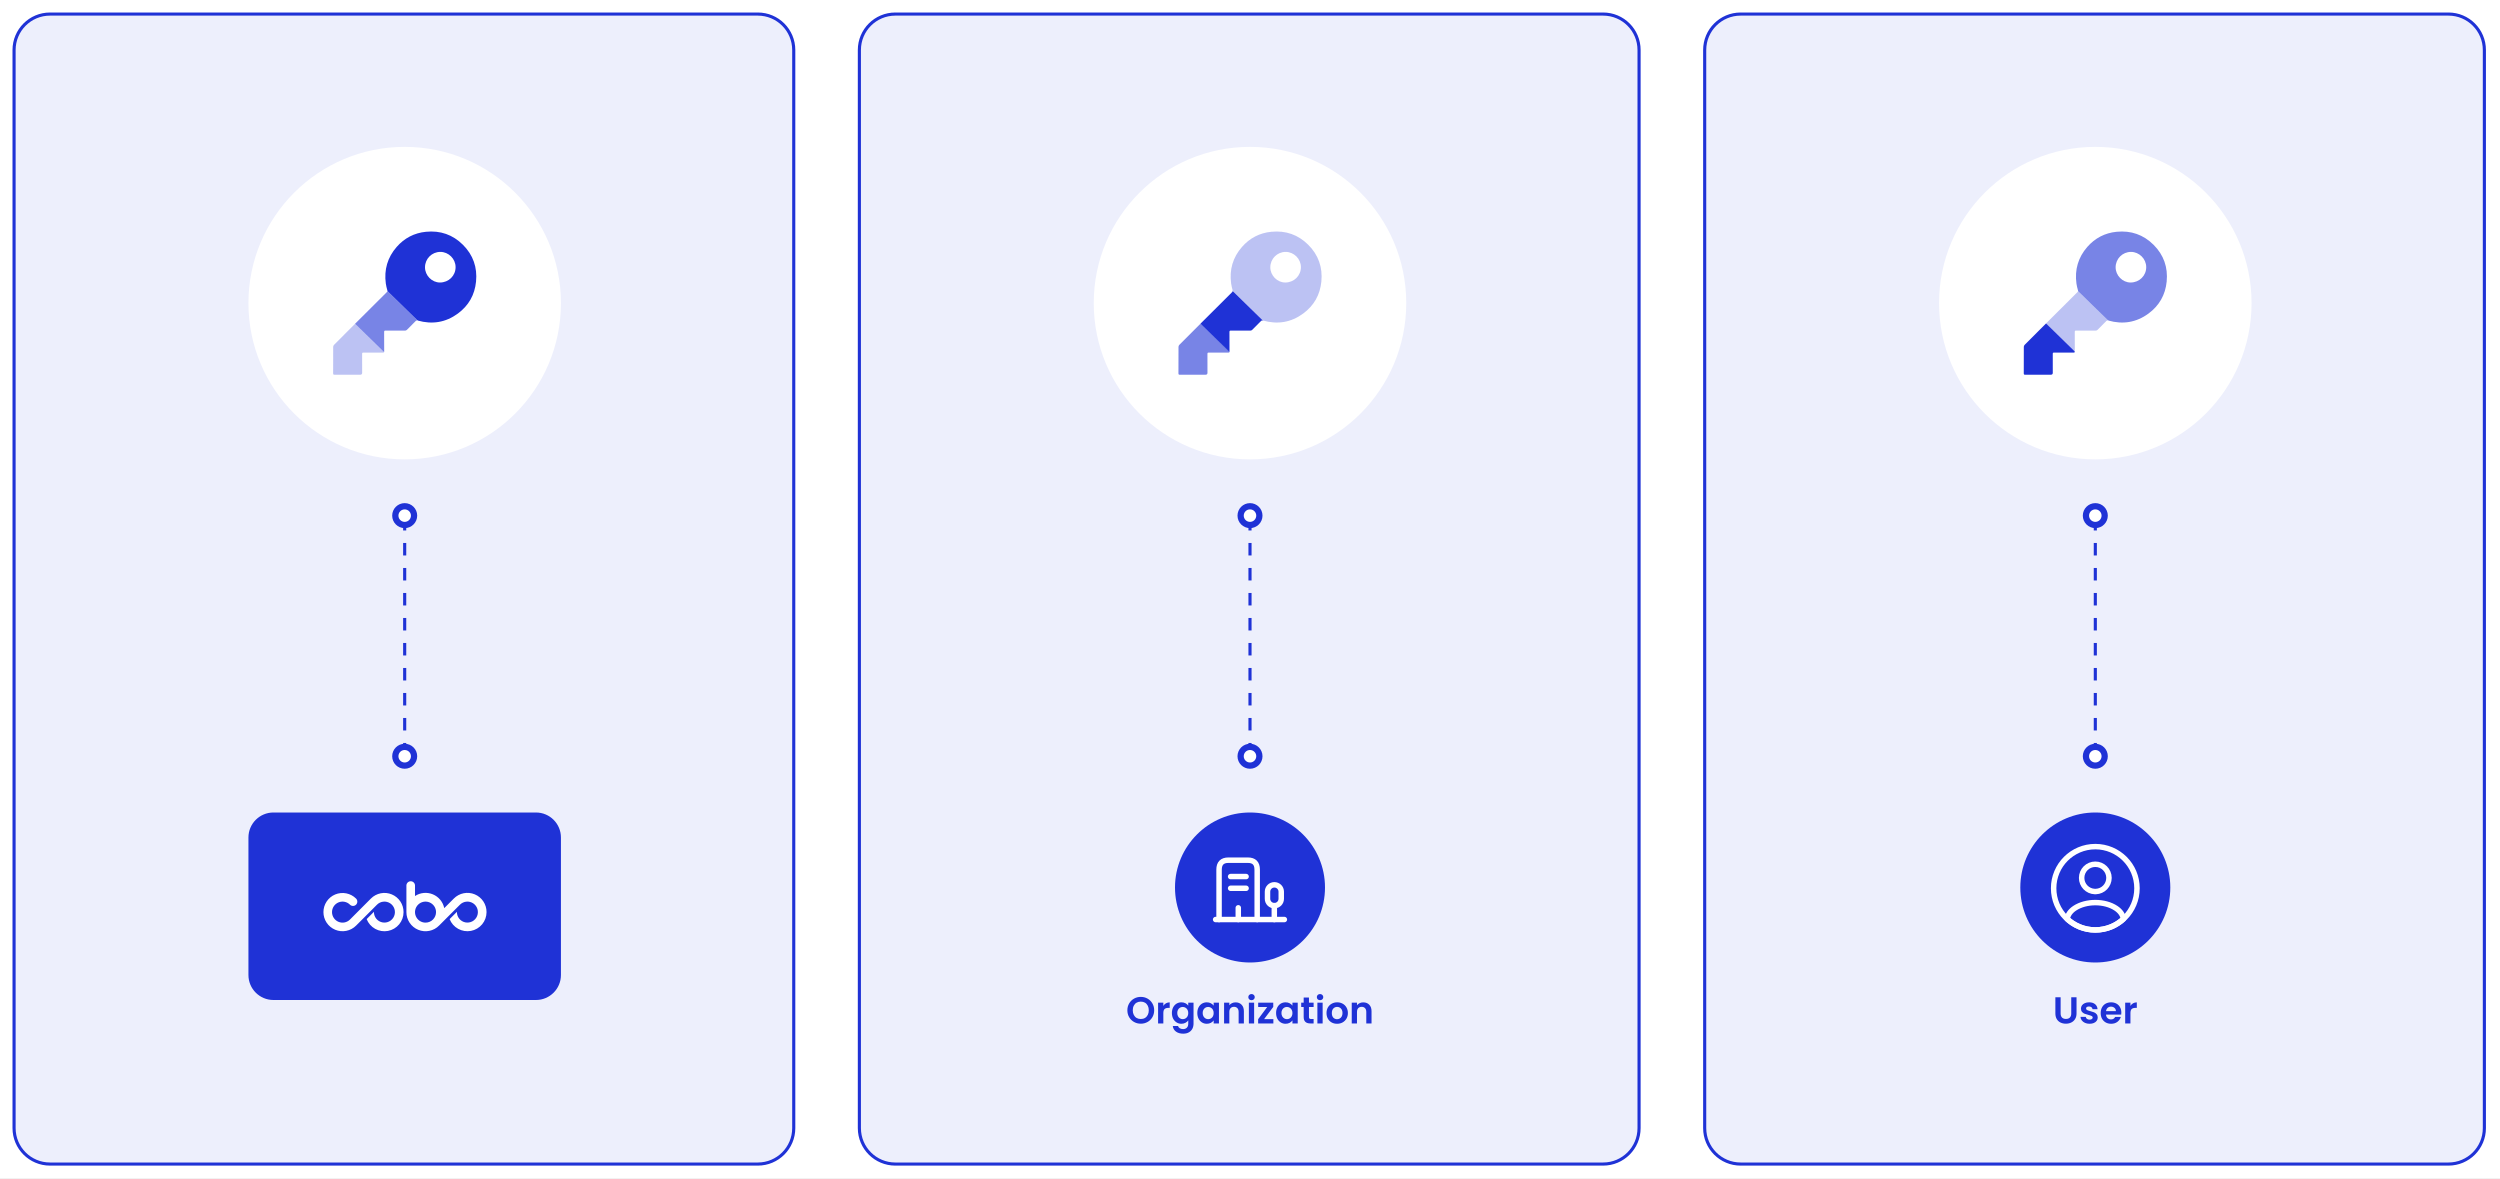
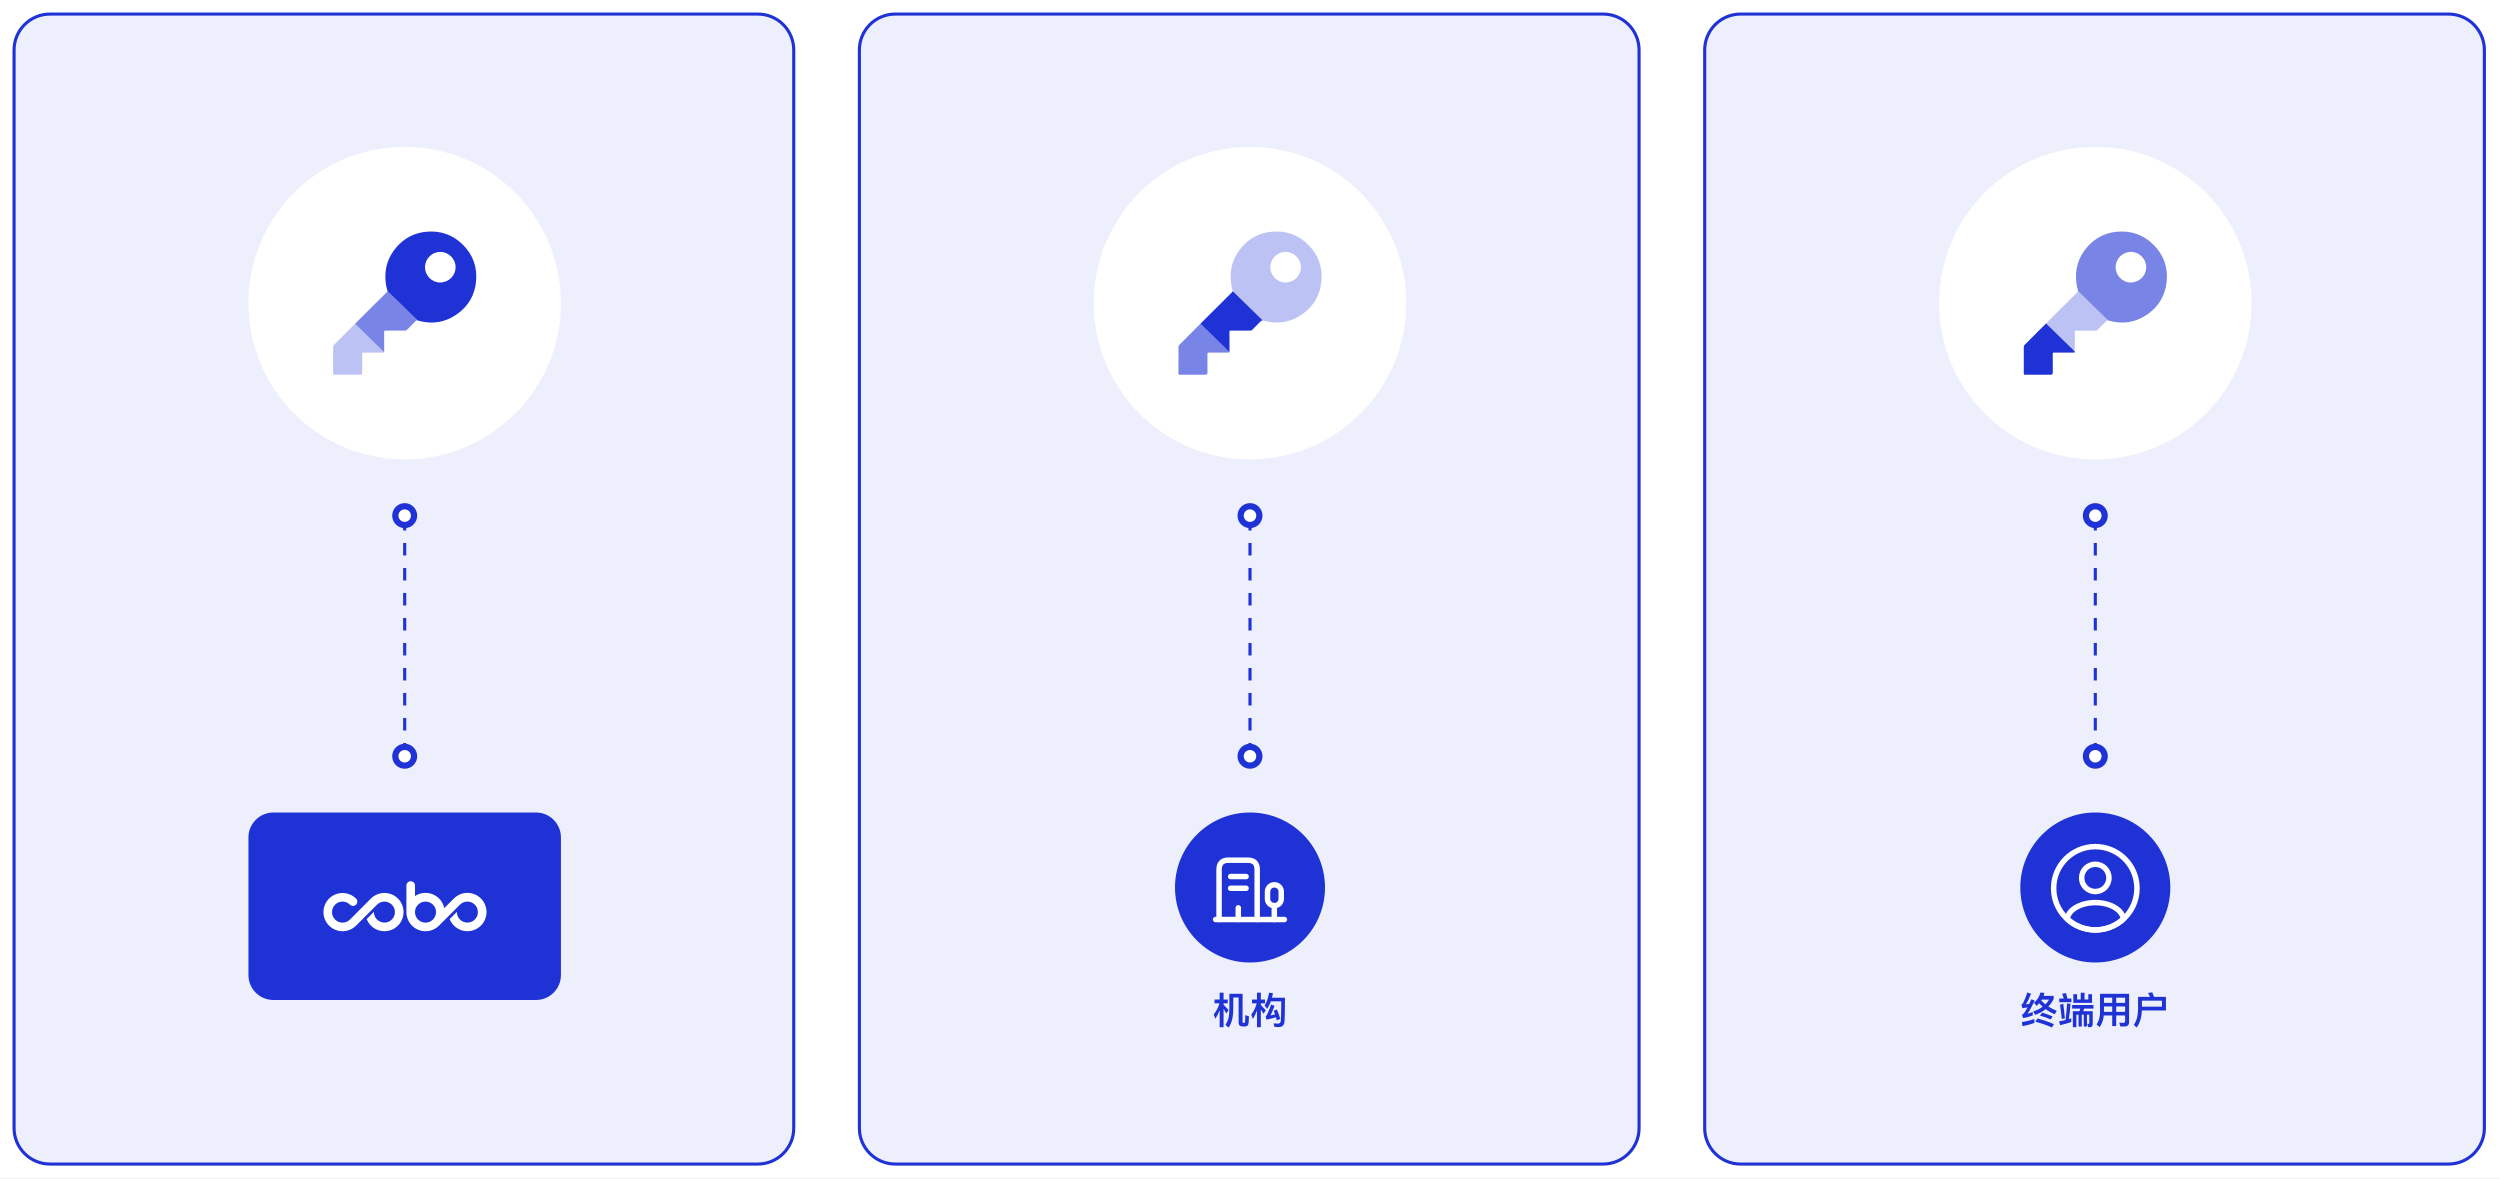
<svg xmlns="http://www.w3.org/2000/svg" width="1600" height="754" viewBox="0 0 1600 754" fill="none">
  <rect width="1600" height="754" fill="white" />
  <rect x="9" y="9" width="499" height="736" rx="23" fill="#1F32D6" fill-opacity="0.08" />
  <rect x="9" y="9" width="499" height="736" rx="23" stroke="#1F32D6" stroke-width="2" />
  <circle cx="259" cy="194" r="100" fill="white" />
-   <mask id="mask0_2181_520" style="mask-type:alpha" maskUnits="userSpaceOnUse" x="213" y="148" width="92" height="92">
-     <path d="M222.502 239.815C225.201 239.815 227.904 239.815 230.602 239.815C231.385 239.815 231.776 239.41 231.776 238.601C231.776 234.576 231.787 230.552 231.765 226.527C231.762 225.885 231.896 225.639 232.602 225.646C236.754 225.679 240.909 225.65 245.061 225.679C245.706 225.683 245.883 225.494 245.88 224.864C245.858 220.763 245.887 216.662 245.851 212.557C245.843 211.811 246.003 211.554 246.807 211.565C250.933 211.608 255.06 211.575 259.19 211.594C259.719 211.594 260.088 211.441 260.458 211.065C262.313 209.174 264.211 207.322 266.066 205.431C266.435 205.055 266.75 204.975 267.261 205.12C276.579 207.793 285.255 206.395 293.059 200.653C299.91 195.606 303.829 188.723 304.666 180.228C305.568 171.12 302.782 163.179 296.33 156.716C289.813 150.181 281.799 147.416 272.605 148.34C265.098 149.094 258.809 152.387 253.864 158.046C248.006 164.748 245.731 172.613 246.919 181.445C247.111 182.876 247.485 184.289 247.865 185.687C248.021 186.26 247.937 186.6 247.517 187.017C240.866 193.621 234.229 200.243 227.596 206.866C222.98 211.474 218.365 216.082 213.775 220.712C213.474 221.013 213.242 221.534 213.242 221.955C213.206 227.61 213.231 233.265 213.206 238.924C213.206 239.612 213.376 239.844 214.097 239.833C216.898 239.793 219.702 239.815 222.506 239.815H222.502ZM272 171.044C272.022 165.599 276.391 161.226 281.814 161.215C287.103 161.205 291.559 165.646 291.577 170.953C291.595 176.467 287.183 180.807 281.557 180.807C276.405 180.807 271.978 176.283 272 171.048V171.044Z" fill="white" />
+   <mask id="mask0_3816_3601" style="mask-type:alpha" maskUnits="userSpaceOnUse" x="213" y="148" width="92" height="92">
+     <path d="M222.502 239.815C225.201 239.815 227.904 239.815 230.602 239.815C231.385 239.815 231.776 239.411 231.776 238.602C231.776 234.577 231.787 230.552 231.765 226.527C231.762 225.886 231.896 225.639 232.602 225.647C236.754 225.679 240.909 225.65 245.061 225.679C245.706 225.683 245.883 225.494 245.88 224.864C245.858 220.763 245.887 216.662 245.851 212.557C245.843 211.811 246.003 211.554 246.807 211.565C250.933 211.608 255.06 211.576 259.19 211.594C259.719 211.594 260.088 211.442 260.458 211.065C262.313 209.174 264.211 207.323 266.066 205.432C266.435 205.055 266.75 204.975 267.261 205.12C276.579 207.794 285.255 206.395 293.059 200.653C299.91 195.607 303.829 188.723 304.666 180.228C305.568 171.12 302.782 163.179 296.33 156.716C289.813 150.181 281.799 147.417 272.605 148.34C265.098 149.094 258.809 152.387 253.864 158.046C248.006 164.748 245.731 172.613 246.919 181.445C247.111 182.876 247.485 184.289 247.865 185.687C248.021 186.26 247.937 186.6 247.517 187.017C240.866 193.621 234.229 200.244 227.596 206.866C222.98 211.474 218.365 216.082 213.775 220.712C213.474 221.013 213.242 221.535 213.242 221.955C213.206 227.61 213.231 233.265 213.206 238.924C213.206 239.612 213.376 239.844 214.097 239.833C216.898 239.793 219.702 239.815 222.506 239.815H222.502ZM272 171.044C272.022 165.599 276.391 161.227 281.814 161.216C287.103 161.205 291.559 165.646 291.577 170.954C291.595 176.468 287.183 180.808 281.557 180.808C276.405 180.808 271.978 176.283 272 171.048V171.044Z" fill="white" />
  </mask>
-   <g mask="url(#mask0_2181_520)">
+   <g mask="url(#mask0_3816_3601)">
    <rect width="29.365" height="119.684" transform="matrix(-0.656374 0.754435 -0.715431 -0.698683 288.031 225.445)" fill="#1F32D6" fill-opacity="0.6" />
    <rect width="41.302" height="119.684" transform="matrix(-0.656374 0.754435 -0.715431 -0.698683 264.832 243.495)" fill="#1F32D6" fill-opacity="0.3" />
    <rect width="59.57" height="119.684" transform="matrix(-0.656374 0.754435 -0.715431 -0.698683 327.132 180.502)" fill="#1F32D6" />
  </g>
  <path d="M259 331.5L259 482" stroke="#1F32D6" stroke-width="2" stroke-dasharray="8 8" />
  <circle cx="259" cy="330" r="6" transform="rotate(-180 259 330)" fill="white" stroke="#1F32D6" stroke-width="4" />
  <circle cx="259" cy="484" r="6" transform="rotate(-180 259 484)" fill="white" stroke="#1F32D6" stroke-width="4" />
  <rect x="160" y="521" width="198" height="118" rx="15" fill="#1F32D6" />
  <rect x="160" y="521" width="198" height="118" rx="15" stroke="#1F32D6" stroke-width="2" />
  <path d="M279.062 583.753C279.062 582.422 278.667 581.122 277.927 580.015C277.187 578.909 276.136 578.047 274.907 577.537C273.677 577.028 272.324 576.895 271.019 577.155C269.714 577.415 268.515 578.056 267.574 578.997C266.633 579.939 265.992 581.138 265.733 582.443C265.473 583.748 265.607 585.101 266.116 586.331C266.625 587.56 267.488 588.611 268.594 589.35C269.701 590.09 271.002 590.484 272.333 590.484C273.217 590.484 274.092 590.31 274.908 589.972C275.725 589.634 276.467 589.138 277.092 588.513C277.717 587.888 278.212 587.146 278.55 586.329C278.888 585.512 279.062 584.637 279.062 583.753ZM311.383 583.753C311.38 586.602 310.384 589.361 308.565 591.554C306.746 593.747 304.219 595.236 301.42 595.766C298.621 596.295 295.724 595.831 293.231 594.453C290.737 593.076 288.802 590.871 287.76 588.22L292.418 583.562V583.755C292.422 585.308 292.964 586.812 293.952 588.011C294.94 589.209 296.313 590.028 297.837 590.328C299.36 590.629 300.941 590.391 302.31 589.657C303.679 588.923 304.751 587.737 305.343 586.301C305.936 584.866 306.013 583.269 305.561 581.783C305.109 580.297 304.156 579.014 302.864 578.151C301.572 577.289 300.021 576.901 298.476 577.053C296.93 577.206 295.485 577.889 294.386 578.987L281.032 592.348C279.329 594.078 277.15 595.262 274.772 595.748C272.394 596.235 269.925 596.002 267.68 595.08C265.435 594.158 263.515 592.589 262.165 590.571C260.815 588.554 260.096 586.181 260.101 583.753V566.588C260.144 565.887 260.453 565.229 260.964 564.749C261.475 564.268 262.151 564 262.853 564C263.555 564 264.23 564.268 264.742 564.749C265.253 565.229 265.562 565.887 265.605 566.588V573.453C267.274 572.355 269.186 571.682 271.175 571.493C273.164 571.304 275.168 571.604 277.014 572.369C278.86 573.133 280.49 574.338 281.763 575.877C283.036 577.417 283.912 579.245 284.316 581.201L290.496 575.022C292.212 573.306 294.399 572.139 296.78 571.669C299.161 571.199 301.628 571.448 303.867 572.384C306.106 573.32 308.017 574.901 309.355 576.925C310.693 578.95 311.399 581.326 311.383 583.753ZM258.268 583.753C258.274 586.605 257.282 589.369 255.464 591.566C253.647 593.764 251.119 595.257 248.317 595.787C245.515 596.317 242.616 595.851 240.121 594.469C237.627 593.087 235.694 590.876 234.657 588.22L239.315 583.562V583.755C239.319 585.308 239.861 586.812 240.849 588.011C241.837 589.209 243.21 590.028 244.734 590.328C246.258 590.629 247.839 590.391 249.208 589.657C250.576 588.923 251.648 587.737 252.241 586.301C252.834 584.866 252.911 583.269 252.459 581.783C252.007 580.297 251.053 579.014 249.762 578.151C248.47 577.289 246.919 576.901 245.373 577.053C243.828 577.206 242.382 577.889 241.284 578.987L227.883 592.4C226.172 594.111 223.992 595.276 221.619 595.747C219.246 596.219 216.786 595.976 214.551 595.05C212.316 594.124 210.406 592.556 209.061 590.544C207.717 588.533 207 586.167 207 583.748C207 581.329 207.717 578.964 209.061 576.952C210.406 574.94 212.316 573.372 214.551 572.446C216.786 571.52 219.246 571.277 221.619 571.749C223.992 572.221 226.172 573.385 227.883 575.096C228.138 575.353 228.341 575.657 228.478 575.993C228.616 576.328 228.687 576.687 228.685 577.049C228.684 577.412 228.612 577.771 228.472 578.105C228.333 578.439 228.129 578.743 227.872 578.999C227.614 579.254 227.31 579.456 226.974 579.594C226.639 579.732 226.28 579.802 225.918 579.801C225.555 579.8 225.197 579.728 224.862 579.588C224.528 579.448 224.224 579.244 223.969 578.987C223.027 578.048 221.828 577.41 220.523 577.152C219.218 576.894 217.866 577.028 216.638 577.538C215.41 578.048 214.36 578.911 213.621 580.017C212.883 581.123 212.489 582.423 212.489 583.753C212.489 585.083 212.883 586.383 213.621 587.49C214.36 588.596 215.41 589.458 216.638 589.968C217.866 590.478 219.218 590.613 220.523 590.355C221.828 590.097 223.027 589.458 223.969 588.519L237.392 575.061C239.105 573.345 241.288 572.177 243.666 571.705C246.044 571.233 248.508 571.479 250.746 572.412C252.984 573.344 254.893 574.92 256.233 576.941C257.572 578.961 258.281 581.334 258.268 583.758V583.753Z" fill="white" />
  <rect x="550" y="9" width="499" height="736" rx="23" fill="#1F32D6" fill-opacity="0.08" />
  <rect x="550" y="9" width="499" height="736" rx="23" stroke="#1F32D6" stroke-width="2" />
  <circle cx="800" cy="194" r="100" fill="white" />
-   <mask id="mask1_2181_520" style="mask-type:alpha" maskUnits="userSpaceOnUse" x="754" y="148" width="92" height="92">
-     <path d="M763.502 239.815C766.201 239.815 768.904 239.815 771.603 239.815C772.385 239.815 772.777 239.41 772.777 238.601C772.777 234.576 772.787 230.552 772.766 226.527C772.762 225.885 772.896 225.639 773.602 225.646C777.754 225.679 781.909 225.65 786.061 225.679C786.706 225.683 786.884 225.494 786.88 224.864C786.858 220.763 786.887 216.662 786.851 212.557C786.844 211.811 787.003 211.554 787.807 211.565C791.934 211.608 796.06 211.575 800.19 211.594C800.719 211.594 801.088 211.441 801.458 211.065C803.313 209.174 805.211 207.322 807.066 205.431C807.435 205.055 807.751 204.975 808.261 205.12C817.579 207.793 826.256 206.395 834.059 200.653C840.91 195.606 844.83 188.723 845.667 180.228C846.569 171.12 843.783 163.179 837.331 156.716C830.813 150.181 822.8 147.416 813.605 148.34C806.099 149.094 799.81 152.387 794.864 158.046C789.006 164.748 786.731 172.613 787.92 181.445C788.112 182.876 788.485 184.289 788.865 185.687C789.021 186.26 788.938 186.6 788.517 187.017C781.866 193.621 775.229 200.243 768.596 206.866C763.98 211.474 759.365 216.082 754.775 220.712C754.474 221.013 754.242 221.534 754.242 221.955C754.206 227.61 754.232 233.265 754.206 238.924C754.206 239.612 754.376 239.844 755.097 239.833C757.898 239.793 760.702 239.815 763.506 239.815H763.502ZM813 171.044C813.022 165.599 817.391 161.226 822.814 161.215C828.103 161.205 832.559 165.646 832.577 170.953C832.596 176.467 828.183 180.807 822.557 180.807C817.405 180.807 812.978 176.283 813 171.048V171.044Z" fill="white" />
+   <mask id="mask1_3816_3601" style="mask-type:alpha" maskUnits="userSpaceOnUse" x="754" y="148" width="92" height="92">
+     <path d="M763.502 239.815C766.201 239.815 768.904 239.815 771.603 239.815C772.385 239.815 772.777 239.411 772.777 238.602C772.777 234.577 772.787 230.552 772.766 226.527C772.762 225.886 772.896 225.639 773.602 225.647C777.754 225.679 781.909 225.65 786.061 225.679C786.706 225.683 786.884 225.494 786.88 224.864C786.858 220.763 786.887 216.662 786.851 212.557C786.844 211.811 787.003 211.554 787.807 211.565C791.934 211.608 796.06 211.576 800.19 211.594C800.719 211.594 801.088 211.442 801.458 211.065C803.313 209.174 805.211 207.323 807.066 205.432C807.435 205.055 807.751 204.975 808.261 205.12C817.579 207.794 826.256 206.395 834.059 200.653C840.91 195.607 844.83 188.723 845.667 180.228C846.569 171.12 843.783 163.179 837.331 156.716C830.813 150.181 822.8 147.417 813.605 148.34C806.099 149.094 799.81 152.387 794.864 158.046C789.006 164.748 786.731 172.613 787.92 181.445C788.112 182.876 788.485 184.289 788.865 185.687C789.021 186.26 788.938 186.6 788.517 187.017C781.866 193.621 775.229 200.244 768.596 206.866C763.98 211.474 759.365 216.082 754.775 220.712C754.474 221.013 754.242 221.535 754.242 221.955C754.206 227.61 754.232 233.265 754.206 238.924C754.206 239.612 754.376 239.844 755.097 239.833C757.898 239.793 760.702 239.815 763.506 239.815H763.502ZM813 171.044C813.022 165.599 817.391 161.227 822.814 161.216C828.103 161.205 832.559 165.646 832.577 170.954C832.596 176.468 828.183 180.808 822.557 180.808C817.405 180.808 812.978 176.283 813 171.048V171.044Z" fill="white" />
  </mask>
-   <g mask="url(#mask1_2181_520)">
+   <g mask="url(#mask1_3816_3601)">
    <rect width="29.365" height="119.684" transform="matrix(-0.656374 0.754435 -0.715431 -0.698683 829.03 225.445)" fill="#1F32D6" />
    <rect width="41.302" height="119.684" transform="matrix(-0.656374 0.754435 -0.715431 -0.698683 805.832 243.495)" fill="#1F32D6" fill-opacity="0.6" />
    <rect width="59.57" height="119.684" transform="matrix(-0.656374 0.754435 -0.715431 -0.698683 868.132 180.502)" fill="#1F32D6" fill-opacity="0.3" />
  </g>
  <path d="M800 331.5L800 482" stroke="#1F32D6" stroke-width="2" stroke-dasharray="8 8" />
  <circle cx="800" cy="330" r="6" transform="rotate(-180 800 330)" fill="white" stroke="#1F32D6" stroke-width="4" />
  <circle cx="800" cy="484" r="6" transform="rotate(-180 800 484)" fill="white" stroke="#1F32D6" stroke-width="4" />
  <rect x="752" y="520" width="96" height="96" rx="48" fill="#1F32D6" />
  <path d="M777.999 588.5H821.999" stroke="white" stroke-width="3.5" stroke-miterlimit="10" stroke-linecap="round" stroke-linejoin="round" />
  <path d="M815.561 588.52V579.6" stroke="white" stroke-width="3.5" stroke-miterlimit="10" stroke-linecap="round" stroke-linejoin="round" />
  <path d="M815.601 566.28C813.161 566.28 811.201 568.24 811.201 570.68V575.22C811.201 577.66 813.161 579.62 815.601 579.62C818.041 579.62 820.001 577.66 820.001 575.22V570.68C820.001 568.24 818.041 566.28 815.601 566.28Z" stroke="white" stroke-width="3.5" stroke-miterlimit="10" stroke-linecap="round" stroke-linejoin="round" />
  <path d="M780.199 588.5V556.56C780.199 552.54 782.199 550.52 786.179 550.52H798.639C802.619 550.52 804.599 552.54 804.599 556.56V588.5" stroke="white" stroke-width="3.5" stroke-miterlimit="10" stroke-linecap="round" stroke-linejoin="round" />
  <path d="M787.6 561H797.5" stroke="white" stroke-width="3.5" stroke-miterlimit="10" stroke-linecap="round" stroke-linejoin="round" />
  <path d="M787.6 568.5H797.5" stroke="white" stroke-width="3.5" stroke-miterlimit="10" stroke-linecap="round" stroke-linejoin="round" />
  <path d="M792.5 588.5V581" stroke="white" stroke-width="3.5" stroke-miterlimit="10" stroke-linecap="round" stroke-linejoin="round" />
-   <path d="M730.108 655.168C728.54 655.168 727.1 654.8 725.788 654.064C724.476 653.328 723.436 652.312 722.668 651.016C721.9 649.704 721.516 648.224 721.516 646.576C721.516 644.944 721.9 643.48 722.668 642.184C723.436 640.872 724.476 639.848 725.788 639.112C727.1 638.376 728.54 638.008 730.108 638.008C731.692 638.008 733.132 638.376 734.428 639.112C735.74 639.848 736.772 640.872 737.524 642.184C738.292 643.48 738.676 644.944 738.676 646.576C738.676 648.224 738.292 649.704 737.524 651.016C736.772 652.312 735.74 653.328 734.428 654.064C733.116 654.8 731.676 655.168 730.108 655.168ZM730.108 652.168C731.116 652.168 732.004 651.944 732.772 651.496C733.54 651.032 734.14 650.376 734.572 649.528C735.004 648.68 735.22 647.696 735.22 646.576C735.22 645.456 735.004 644.48 734.572 643.648C734.14 642.8 733.54 642.152 732.772 641.704C732.004 641.256 731.116 641.032 730.108 641.032C729.1 641.032 728.204 641.256 727.42 641.704C726.652 642.152 726.052 642.8 725.62 643.648C725.188 644.48 724.972 645.456 724.972 646.576C724.972 647.696 725.188 648.68 725.62 649.528C726.052 650.376 726.652 651.032 727.42 651.496C728.204 651.944 729.1 652.168 730.108 652.168ZM744.536 643.768C744.968 643.064 745.528 642.512 746.216 642.112C746.92 641.712 747.72 641.512 748.616 641.512V645.04H747.728C746.672 645.04 745.872 645.288 745.328 645.784C744.8 646.28 744.536 647.144 744.536 648.376V655H741.176V641.704H744.536V643.768ZM756.087 641.488C757.079 641.488 757.951 641.688 758.703 642.088C759.455 642.472 760.047 642.976 760.479 643.6V641.704H763.863V655.096C763.863 656.328 763.615 657.424 763.119 658.384C762.623 659.36 761.879 660.128 760.887 660.688C759.895 661.264 758.695 661.552 757.287 661.552C755.399 661.552 753.847 661.112 752.631 660.232C751.431 659.352 750.751 658.152 750.591 656.632H753.927C754.103 657.24 754.479 657.72 755.055 658.072C755.647 658.44 756.359 658.624 757.191 658.624C758.167 658.624 758.959 658.328 759.567 657.736C760.175 657.16 760.479 656.28 760.479 655.096V653.032C760.047 653.656 759.447 654.176 758.679 654.592C757.927 655.008 757.063 655.216 756.087 655.216C754.967 655.216 753.943 654.928 753.015 654.352C752.087 653.776 751.351 652.968 750.807 651.928C750.279 650.872 750.015 649.664 750.015 648.304C750.015 646.96 750.279 645.768 750.807 644.728C751.351 643.688 752.079 642.888 752.991 642.328C753.919 641.768 754.951 641.488 756.087 641.488ZM760.479 648.352C760.479 647.536 760.319 646.84 759.999 646.264C759.679 645.672 759.247 645.224 758.703 644.92C758.159 644.6 757.575 644.44 756.951 644.44C756.327 644.44 755.751 644.592 755.223 644.896C754.695 645.2 754.263 645.648 753.927 646.24C753.607 646.816 753.447 647.504 753.447 648.304C753.447 649.104 753.607 649.808 753.927 650.416C754.263 651.008 754.695 651.464 755.223 651.784C755.767 652.104 756.343 652.264 756.951 652.264C757.575 652.264 758.159 652.112 758.703 651.808C759.247 651.488 759.679 651.04 759.999 650.464C760.319 649.872 760.479 649.168 760.479 648.352ZM766.28 648.304C766.28 646.96 766.544 645.768 767.072 644.728C767.616 643.688 768.344 642.888 769.256 642.328C770.184 641.768 771.216 641.488 772.352 641.488C773.344 641.488 774.208 641.688 774.944 642.088C775.696 642.488 776.296 642.992 776.744 643.6V641.704H780.128V655H776.744V653.056C776.312 653.68 775.712 654.2 774.944 654.616C774.192 655.016 773.32 655.216 772.328 655.216C771.208 655.216 770.184 654.928 769.256 654.352C768.344 653.776 767.616 652.968 767.072 651.928C766.544 650.872 766.28 649.664 766.28 648.304ZM776.744 648.352C776.744 647.536 776.584 646.84 776.264 646.264C775.944 645.672 775.512 645.224 774.968 644.92C774.424 644.6 773.84 644.44 773.216 644.44C772.592 644.44 772.016 644.592 771.488 644.896C770.96 645.2 770.528 645.648 770.192 646.24C769.872 646.816 769.712 647.504 769.712 648.304C769.712 649.104 769.872 649.808 770.192 650.416C770.528 651.008 770.96 651.464 771.488 651.784C772.032 652.104 772.608 652.264 773.216 652.264C773.84 652.264 774.424 652.112 774.968 651.808C775.512 651.488 775.944 651.04 776.264 650.464C776.584 649.872 776.744 649.168 776.744 648.352ZM790.778 641.512C792.362 641.512 793.642 642.016 794.618 643.024C795.594 644.016 796.082 645.408 796.082 647.2V655H792.722V647.656C792.722 646.6 792.458 645.792 791.93 645.232C791.402 644.656 790.682 644.368 789.77 644.368C788.842 644.368 788.106 644.656 787.562 645.232C787.034 645.792 786.77 646.6 786.77 647.656V655H783.41V641.704H786.77V643.36C787.218 642.784 787.786 642.336 788.474 642.016C789.178 641.68 789.946 641.512 790.778 641.512ZM800.981 640.12C800.389 640.12 799.893 639.936 799.493 639.568C799.109 639.184 798.917 638.712 798.917 638.152C798.917 637.592 799.109 637.128 799.493 636.76C799.893 636.376 800.389 636.184 800.981 636.184C801.573 636.184 802.061 636.376 802.445 636.76C802.845 637.128 803.045 637.592 803.045 638.152C803.045 638.712 802.845 639.184 802.445 639.568C802.061 639.936 801.573 640.12 800.981 640.12ZM802.637 641.704V655H799.277V641.704H802.637ZM809.029 652.24H814.957V655H805.213V652.288L811.021 644.464H805.237V641.704H814.885V644.416L809.029 652.24ZM816.694 648.304C816.694 646.96 816.958 645.768 817.486 644.728C818.03 643.688 818.758 642.888 819.67 642.328C820.598 641.768 821.63 641.488 822.766 641.488C823.758 641.488 824.622 641.688 825.358 642.088C826.11 642.488 826.71 642.992 827.158 643.6V641.704H830.542V655H827.158V653.056C826.726 653.68 826.126 654.2 825.358 654.616C824.606 655.016 823.734 655.216 822.742 655.216C821.622 655.216 820.598 654.928 819.67 654.352C818.758 653.776 818.03 652.968 817.486 651.928C816.958 650.872 816.694 649.664 816.694 648.304ZM827.158 648.352C827.158 647.536 826.998 646.84 826.678 646.264C826.358 645.672 825.926 645.224 825.382 644.92C824.838 644.6 824.254 644.44 823.63 644.44C823.006 644.44 822.43 644.592 821.902 644.896C821.374 645.2 820.942 645.648 820.606 646.24C820.286 646.816 820.126 647.504 820.126 648.304C820.126 649.104 820.286 649.808 820.606 650.416C820.942 651.008 821.374 651.464 821.902 651.784C822.446 652.104 823.022 652.264 823.63 652.264C824.254 652.264 824.838 652.112 825.382 651.808C825.926 651.488 826.358 651.04 826.678 650.464C826.998 649.872 827.158 649.168 827.158 648.352ZM837.736 644.464V650.896C837.736 651.344 837.84 651.672 838.048 651.88C838.272 652.072 838.64 652.168 839.152 652.168H840.712V655H838.6C835.768 655 834.352 653.624 834.352 650.872V644.464H832.768V641.704H834.352V638.416H837.736V641.704H840.712V644.464H837.736ZM844.833 640.12C844.241 640.12 843.745 639.936 843.345 639.568C842.961 639.184 842.769 638.712 842.769 638.152C842.769 637.592 842.961 637.128 843.345 636.76C843.745 636.376 844.241 636.184 844.833 636.184C845.425 636.184 845.913 636.376 846.297 636.76C846.697 637.128 846.897 637.592 846.897 638.152C846.897 638.712 846.697 639.184 846.297 639.568C845.913 639.936 845.425 640.12 844.833 640.12ZM846.489 641.704V655H843.129V641.704H846.489ZM855.712 655.216C854.432 655.216 853.28 654.936 852.256 654.376C851.232 653.8 850.424 652.992 849.832 651.952C849.256 650.912 848.968 649.712 848.968 648.352C848.968 646.992 849.264 645.792 849.856 644.752C850.464 643.712 851.288 642.912 852.328 642.352C853.368 641.776 854.528 641.488 855.808 641.488C857.088 641.488 858.248 641.776 859.288 642.352C860.328 642.912 861.144 643.712 861.736 644.752C862.344 645.792 862.648 646.992 862.648 648.352C862.648 649.712 862.336 650.912 861.712 651.952C861.104 652.992 860.272 653.8 859.216 654.376C858.176 654.936 857.008 655.216 855.712 655.216ZM855.712 652.288C856.32 652.288 856.888 652.144 857.416 651.856C857.96 651.552 858.392 651.104 858.712 650.512C859.032 649.92 859.192 649.2 859.192 648.352C859.192 647.088 858.856 646.12 858.184 645.448C857.528 644.76 856.72 644.416 855.76 644.416C854.8 644.416 853.992 644.76 853.336 645.448C852.696 646.12 852.376 647.088 852.376 648.352C852.376 649.616 852.688 650.592 853.312 651.28C853.952 651.952 854.752 652.288 855.712 652.288ZM872.481 641.512C874.065 641.512 875.345 642.016 876.321 643.024C877.297 644.016 877.785 645.408 877.785 647.2V655H874.425V647.656C874.425 646.6 874.161 645.792 873.633 645.232C873.105 644.656 872.385 644.368 871.473 644.368C870.545 644.368 869.809 644.656 869.265 645.232C868.737 645.792 868.473 646.6 868.473 647.656V655H865.113V641.704H868.473V643.36C868.921 642.784 869.489 642.336 870.177 642.016C870.881 641.68 871.649 641.512 872.481 641.512Z" fill="#1F32D6" />
+   <path d="M777.296 639.712H780.584V635.296H783.08V639.712H785.768V642.136H783.08V643.024C784.136 644.056 785.216 645.208 786.296 646.456L784.832 648.664C784.16 647.464 783.584 646.432 783.08 645.592V657.4H780.584V646.528C779.84 648.496 778.928 650.32 777.848 652L776.768 649.264C778.448 647.2 779.672 644.824 780.464 642.136H777.296V639.712ZM784.28 655.864C785.24 654.424 785.936 652.888 786.32 651.304C786.632 649.936 786.8 647.896 786.8 645.184V636.04H795.248V654.256C795.248 654.472 795.32 654.592 795.488 654.592H796.208C796.4 654.592 796.544 654.544 796.64 654.448C796.736 654.352 796.784 654.208 796.832 654.04C796.928 653.704 796.976 652.24 796.976 649.696L799.28 650.416C799.28 652.24 799.208 653.632 799.112 654.544C799.016 655.456 798.776 656.08 798.392 656.464C798.008 656.776 797.384 656.944 796.544 656.944H795.464C793.616 656.944 792.704 656.128 792.704 654.544V638.392H789.296V645.184C789.296 647.896 789.08 650.2 788.648 652.12C788.24 654.04 787.472 655.912 786.344 657.688L784.28 655.864ZM812.216 635.32L814.688 635.632C814.52 636.64 814.328 637.6 814.088 638.536H822.368C822.368 647.08 822.248 652.336 822.008 654.352C821.72 656.32 820.496 657.328 818.312 657.328C817.784 657.328 816.92 657.28 815.672 657.208L815.096 654.976C816.176 655.048 817.112 655.096 817.904 655.096C818.96 655.096 819.56 654.496 819.728 653.32C819.872 652.144 819.968 647.992 820.016 640.864H813.368C812.72 642.64 811.928 644.224 810.968 645.64L809.336 643.528C810.752 641.296 811.712 638.56 812.216 635.32ZM810.512 652.552L810.056 650.464C810.704 650.104 811.856 647.584 813.512 642.928L815.72 643.744C814.664 646.48 813.8 648.52 813.128 649.864C814.184 649.624 815.144 649.408 816.032 649.216C815.744 648.376 815.456 647.584 815.168 646.864L817.232 646.144C818.048 647.968 818.744 649.936 819.344 652.048L817.16 653.056C816.968 652.36 816.8 651.688 816.608 651.064C814.832 651.592 812.792 652.072 810.512 652.552ZM806.936 646.096V657.424H804.464V646.672C803.744 648.64 802.88 650.464 801.872 652.144L800.792 649.36C802.4 647.248 803.576 644.848 804.296 642.136H801.272V639.712H804.464V635.296H806.936V639.712H809.6V642.136H806.936V643.216C807.992 644.272 809.048 645.4 810.104 646.648L808.664 648.784C808.016 647.728 807.44 646.84 806.936 646.096Z" fill="#1F32D6" />
  <rect x="1091" y="9" width="499" height="736" rx="23" fill="#1F32D6" fill-opacity="0.08" />
  <rect x="1091" y="9" width="499" height="736" rx="23" stroke="#1F32D6" stroke-width="2" />
  <circle cx="1341" cy="194" r="100" fill="white" />
-   <mask id="mask2_2181_520" style="mask-type:alpha" maskUnits="userSpaceOnUse" x="1295" y="148" width="92" height="92">
-     <path d="M1304.5 239.815C1307.2 239.815 1309.9 239.815 1312.6 239.815C1313.39 239.815 1313.78 239.41 1313.78 238.601C1313.78 234.576 1313.79 230.552 1313.77 226.527C1313.76 225.885 1313.9 225.639 1314.6 225.646C1318.75 225.679 1322.91 225.65 1327.06 225.679C1327.71 225.683 1327.88 225.494 1327.88 224.864C1327.86 220.763 1327.89 216.662 1327.85 212.557C1327.84 211.811 1328 211.554 1328.81 211.565C1332.93 211.608 1337.06 211.575 1341.19 211.594C1341.72 211.594 1342.09 211.441 1342.46 211.065C1344.31 209.174 1346.21 207.322 1348.07 205.431C1348.44 205.055 1348.75 204.975 1349.26 205.12C1358.58 207.793 1367.26 206.395 1375.06 200.653C1381.91 195.606 1385.83 188.723 1386.67 180.228C1387.57 171.12 1384.78 163.179 1378.33 156.716C1371.81 150.181 1363.8 147.416 1354.61 148.34C1347.1 149.094 1340.81 152.387 1335.86 158.046C1330.01 164.748 1327.73 172.613 1328.92 181.445C1329.11 182.876 1329.48 184.289 1329.87 185.687C1330.02 186.26 1329.94 186.6 1329.52 187.017C1322.87 193.621 1316.23 200.243 1309.6 206.866C1304.98 211.474 1300.37 216.082 1295.77 220.712C1295.47 221.013 1295.24 221.534 1295.24 221.955C1295.21 227.61 1295.23 233.265 1295.21 238.924C1295.21 239.612 1295.38 239.844 1296.1 239.833C1298.9 239.793 1301.7 239.815 1304.51 239.815H1304.5ZM1354 171.044C1354.02 165.599 1358.39 161.226 1363.81 161.215C1369.1 161.205 1373.56 165.646 1373.58 170.953C1373.6 176.467 1369.18 180.807 1363.56 180.807C1358.41 180.807 1353.98 176.283 1354 171.048V171.044Z" fill="white" />
+   <mask id="mask2_3816_3601" style="mask-type:alpha" maskUnits="userSpaceOnUse" x="1295" y="148" width="92" height="92">
+     <path d="M1304.5 239.815C1307.2 239.815 1309.9 239.815 1312.6 239.815C1313.39 239.815 1313.78 239.411 1313.78 238.602C1313.78 234.577 1313.79 230.552 1313.77 226.527C1313.76 225.886 1313.9 225.639 1314.6 225.647C1318.75 225.679 1322.91 225.65 1327.06 225.679C1327.71 225.683 1327.88 225.494 1327.88 224.864C1327.86 220.763 1327.89 216.662 1327.85 212.557C1327.84 211.811 1328 211.554 1328.81 211.565C1332.93 211.608 1337.06 211.576 1341.19 211.594C1341.72 211.594 1342.09 211.442 1342.46 211.065C1344.31 209.174 1346.21 207.323 1348.07 205.432C1348.44 205.055 1348.75 204.975 1349.26 205.12C1358.58 207.794 1367.26 206.395 1375.06 200.653C1381.91 195.607 1385.83 188.723 1386.67 180.228C1387.57 171.12 1384.78 163.179 1378.33 156.716C1371.81 150.181 1363.8 147.417 1354.61 148.34C1347.1 149.094 1340.81 152.387 1335.86 158.046C1330.01 164.748 1327.73 172.613 1328.92 181.445C1329.11 182.876 1329.48 184.289 1329.87 185.687C1330.02 186.26 1329.94 186.6 1329.52 187.017C1322.87 193.621 1316.23 200.244 1309.6 206.866C1304.98 211.474 1300.37 216.082 1295.77 220.712C1295.47 221.013 1295.24 221.535 1295.24 221.955C1295.21 227.61 1295.23 233.265 1295.21 238.924C1295.21 239.612 1295.38 239.844 1296.1 239.833C1298.9 239.793 1301.7 239.815 1304.51 239.815H1304.5ZM1354 171.044C1354.02 165.599 1358.39 161.227 1363.81 161.216C1369.1 161.205 1373.56 165.646 1373.58 170.954C1373.6 176.468 1369.18 180.808 1363.56 180.808C1358.41 180.808 1353.98 176.283 1354 171.048V171.044Z" fill="white" />
  </mask>
-   <g mask="url(#mask2_2181_520)">
+   <g mask="url(#mask2_3816_3601)">
    <rect width="29.365" height="119.684" transform="matrix(-0.656374 0.754435 -0.715431 -0.698683 1370.03 225.445)" fill="#1F32D6" fill-opacity="0.3" />
    <rect width="41.302" height="119.684" transform="matrix(-0.656374 0.754435 -0.715431 -0.698683 1346.83 243.495)" fill="#1F32D6" />
    <rect width="59.57" height="119.684" transform="matrix(-0.656374 0.754435 -0.715431 -0.698683 1409.13 180.502)" fill="#1F32D6" fill-opacity="0.6" />
  </g>
  <path d="M1341 331.5L1341 482" stroke="#1F32D6" stroke-width="2" stroke-dasharray="8 8" />
  <circle cx="1341" cy="330" r="6" transform="rotate(-180 1341 330)" fill="white" stroke="#1F32D6" stroke-width="4" />
  <circle cx="1341" cy="484" r="6" transform="rotate(-180 1341 484)" fill="white" stroke="#1F32D6" stroke-width="4" />
  <rect x="1293" y="520" width="96" height="96" rx="48" fill="#1F32D6" />
  <path d="M1341.32 570.58C1341.13 570.553 1340.89 570.553 1340.68 570.58C1335.99 570.42 1332.25 566.58 1332.25 561.86C1332.25 557.033 1336.15 553.113 1341 553.113C1345.83 553.113 1349.75 557.033 1349.75 561.86C1349.72 566.58 1346.01 570.42 1341.32 570.58Z" stroke="white" stroke-width="3.5" stroke-linecap="round" stroke-linejoin="round" />
  <path d="M1358.97 588.18C1354.23 592.527 1347.93 595.167 1341 595.167C1334.07 595.167 1327.77 592.527 1323.03 588.18C1323.29 585.673 1324.89 583.22 1327.75 581.3C1335.05 576.447 1347 576.447 1354.25 581.3C1357.11 583.22 1358.71 585.673 1358.97 588.18Z" stroke="white" stroke-width="3.5" stroke-linecap="round" stroke-linejoin="round" />
-   <path d="M1341 595.167C1355.73 595.167 1367.67 583.228 1367.67 568.5C1367.67 553.772 1355.73 541.833 1341 541.833C1326.27 541.833 1314.33 553.772 1314.33 568.5C1314.33 583.228 1326.27 595.167 1341 595.167Z" stroke="white" stroke-width="3.5" stroke-linecap="round" stroke-linejoin="round" />
-   <path d="M1318.8 638.248V648.616C1318.8 649.752 1319.1 650.624 1319.69 651.232C1320.28 651.824 1321.12 652.12 1322.19 652.12C1323.28 652.12 1324.12 651.824 1324.71 651.232C1325.3 650.624 1325.6 649.752 1325.6 648.616V638.248H1328.98V648.592C1328.98 650.016 1328.67 651.224 1328.04 652.216C1327.44 653.192 1326.61 653.928 1325.57 654.424C1324.55 654.92 1323.4 655.168 1322.14 655.168C1320.89 655.168 1319.76 654.92 1318.73 654.424C1317.72 653.928 1316.92 653.192 1316.33 652.216C1315.74 651.224 1315.44 650.016 1315.44 648.592V638.248H1318.8ZM1337.31 655.216C1336.23 655.216 1335.25 655.024 1334.39 654.64C1333.52 654.24 1332.83 653.704 1332.32 653.032C1331.83 652.36 1331.55 651.616 1331.51 650.8H1334.89C1334.95 651.312 1335.2 651.736 1335.63 652.072C1336.08 652.408 1336.63 652.576 1337.29 652.576C1337.93 652.576 1338.43 652.448 1338.78 652.192C1339.15 651.936 1339.33 651.608 1339.33 651.208C1339.33 650.776 1339.11 650.456 1338.66 650.248C1338.23 650.024 1337.53 649.784 1336.57 649.528C1335.58 649.288 1334.76 649.04 1334.12 648.784C1333.5 648.528 1332.95 648.136 1332.49 647.608C1332.04 647.08 1331.82 646.368 1331.82 645.472C1331.82 644.736 1332.03 644.064 1332.44 643.456C1332.87 642.848 1333.48 642.368 1334.27 642.016C1335.07 641.664 1336 641.488 1337.07 641.488C1338.66 641.488 1339.92 641.888 1340.87 642.688C1341.81 643.472 1342.33 644.536 1342.43 645.88H1339.21C1339.16 645.352 1338.94 644.936 1338.54 644.632C1338.15 644.312 1337.63 644.152 1336.98 644.152C1336.37 644.152 1335.9 644.264 1335.56 644.488C1335.24 644.712 1335.08 645.024 1335.08 645.424C1335.08 645.872 1335.31 646.216 1335.75 646.456C1336.2 646.68 1336.9 646.912 1337.84 647.152C1338.8 647.392 1339.59 647.64 1340.22 647.896C1340.84 648.152 1341.38 648.552 1341.83 649.096C1342.29 649.624 1342.53 650.328 1342.55 651.208C1342.55 651.976 1342.33 652.664 1341.9 653.272C1341.48 653.88 1340.87 654.36 1340.07 654.712C1339.29 655.048 1338.37 655.216 1337.31 655.216ZM1357.66 648.064C1357.66 648.544 1357.63 648.976 1357.57 649.36H1347.85C1347.93 650.32 1348.26 651.072 1348.86 651.616C1349.45 652.16 1350.18 652.432 1351.04 652.432C1352.29 652.432 1353.18 651.896 1353.7 650.824H1357.33C1356.94 652.104 1356.21 653.16 1355.12 653.992C1354.03 654.808 1352.7 655.216 1351.11 655.216C1349.83 655.216 1348.68 654.936 1347.66 654.376C1346.65 653.8 1345.86 652.992 1345.28 651.952C1344.72 650.912 1344.44 649.712 1344.44 648.352C1344.44 646.976 1344.72 645.768 1345.28 644.728C1345.84 643.688 1346.62 642.888 1347.63 642.328C1348.64 641.768 1349.8 641.488 1351.11 641.488C1352.38 641.488 1353.5 641.76 1354.5 642.304C1355.5 642.848 1356.28 643.624 1356.82 644.632C1357.38 645.624 1357.66 646.768 1357.66 648.064ZM1354.18 647.104C1354.17 646.24 1353.86 645.552 1353.25 645.04C1352.64 644.512 1351.9 644.248 1351.02 644.248C1350.18 644.248 1349.48 644.504 1348.9 645.016C1348.34 645.512 1348 646.208 1347.87 647.104H1354.18ZM1363.48 643.768C1363.91 643.064 1364.47 642.512 1365.16 642.112C1365.86 641.712 1366.66 641.512 1367.56 641.512V645.04H1366.67C1365.61 645.04 1364.81 645.288 1364.27 645.784C1363.74 646.28 1363.48 647.144 1363.48 648.376V655H1360.12V641.704H1363.48V643.768Z" fill="#1F32D6" />
+   <path d="M1341 595.166C1355.73 595.166 1367.67 583.227 1367.67 568.5C1367.67 553.772 1355.73 541.833 1341 541.833C1326.27 541.833 1314.33 553.772 1314.33 568.5C1314.33 583.227 1326.27 595.166 1341 595.166Z" stroke="white" stroke-width="3.5" stroke-linecap="round" stroke-linejoin="round" />
+   <path d="M1302 652.144V654.688C1299.77 655.528 1297.22 656.224 1294.39 656.752L1294.03 654.112C1297.06 653.632 1299.72 652.96 1302 652.144ZM1297.51 635.128L1299.86 636.04C1298.81 638.776 1297.7 641.032 1296.6 642.808L1298.71 642.52C1299.14 641.608 1299.58 640.6 1300.06 639.544L1302.24 640.336C1300.42 644.176 1298.88 646.984 1297.63 648.784C1298.74 648.496 1299.86 648.112 1300.97 647.656V649.888C1298.76 650.752 1296.7 651.304 1294.75 651.592L1294.1 649.336C1294.54 649.144 1294.92 648.928 1295.23 648.64C1295.86 647.896 1296.65 646.6 1297.61 644.752C1296.55 644.896 1295.47 645.064 1294.32 645.232L1293.7 642.952C1294.08 642.808 1294.44 642.496 1294.73 642.04C1295.78 639.952 1296.72 637.648 1297.51 635.128ZM1306.92 648.088C1309.37 648.76 1311.62 649.576 1313.69 650.536L1312.46 652.456C1310.26 651.424 1307.95 650.608 1305.6 650.032L1306.92 648.088ZM1304.02 651.832C1307.86 652.84 1311.38 654.04 1314.55 655.48L1313.21 657.568C1309.78 656.032 1306.25 654.808 1302.6 653.92L1304.02 651.832ZM1305.94 635.176L1308.48 635.488C1308.29 636.136 1308.1 636.76 1307.88 637.336H1314.34V639.352C1313.4 641.176 1312.27 642.784 1310.98 644.176C1312.61 645.232 1314.38 646.144 1316.33 646.912L1315.03 649.168C1312.9 648.232 1310.95 647.128 1309.22 645.832C1307.3 647.416 1305.05 648.64 1302.5 649.504L1301.28 647.296C1303.54 646.624 1305.55 645.616 1307.3 644.272C1306.51 643.552 1305.77 642.832 1305.1 642.064C1304.57 642.664 1304.02 643.24 1303.42 643.792L1301.83 641.752C1303.85 639.952 1305.22 637.768 1305.94 635.176ZM1309.03 642.76C1309.94 641.824 1310.74 640.816 1311.46 639.736H1306.73C1306.61 639.928 1306.49 640.12 1306.39 640.312C1307.21 641.176 1308.07 641.992 1309.03 642.76ZM1317.94 639.04H1320.77C1320.48 637.936 1320.14 636.928 1319.78 635.992L1322.28 635.584C1322.57 636.592 1322.86 637.744 1323.14 639.04H1325.71V641.392H1317.94V639.04ZM1320.48 642.376C1320.86 645.064 1321.2 648.184 1321.51 651.688L1319.52 652.168C1319.23 649 1318.85 645.976 1318.42 643.048L1320.48 642.376ZM1325.59 651.712V654.112C1323.38 654.88 1321.01 655.552 1318.49 656.104L1317.84 653.656C1319.23 653.44 1320.6 653.152 1321.94 652.816C1322.38 649.456 1322.71 645.928 1322.93 642.184L1325.16 642.496C1324.9 646 1324.51 649.24 1324.03 652.216L1325.59 651.712ZM1336.51 639.664V636.28H1338.89V641.848H1326.94V636.28H1329.34V639.664H1331.66V635.344H1334.11V639.664H1336.51ZM1326.17 643.216H1339.82V645.52H1333.82C1333.68 646.096 1333.54 646.648 1333.34 647.176H1339.34V655.312C1339.34 656.704 1338.74 657.4 1337.54 657.4H1336.46L1335.86 655.192L1336.82 655.264C1337.02 655.264 1337.14 655.12 1337.14 654.856V649.384H1335.67V656.968H1333.61V649.384H1332.34V656.992H1330.27V649.384H1328.88V657.4H1326.62V647.176H1330.9C1331.09 646.624 1331.23 646.072 1331.35 645.52H1326.17V643.216ZM1346.54 644.152V647.608H1351.82V644.152H1346.54ZM1346.42 649.912C1346.11 652.888 1345.22 655.384 1343.76 657.352L1341.84 655.624C1343.26 653.608 1343.98 651.04 1344.02 647.92V636.04H1362.62V654.16C1362.62 656.008 1361.66 656.944 1359.77 656.944H1357.01L1356.34 654.496C1357.3 654.592 1358.16 654.64 1358.98 654.64C1359.7 654.64 1360.08 654.16 1360.08 653.248V649.912H1354.37V656.68H1351.82V649.912H1346.42ZM1360.08 647.608V644.152H1354.37V647.608H1360.08ZM1360.08 641.848V638.488H1354.37V641.848H1360.08ZM1351.82 638.488H1346.54V641.848H1351.82V638.488ZM1383.65 640.432H1370.83V644.248H1383.65V640.432ZM1370.81 646.696C1370.66 650.92 1369.58 654.568 1367.52 657.64L1365.65 655.936C1367.42 653.368 1368.34 650.032 1368.36 645.952V637.984H1376.02C1375.63 637.096 1375.22 636.28 1374.77 635.512L1377.46 635.08C1377.84 635.944 1378.2 636.904 1378.58 637.984H1386.19V646.696H1370.81Z" fill="#1F32D6" />
</svg>
